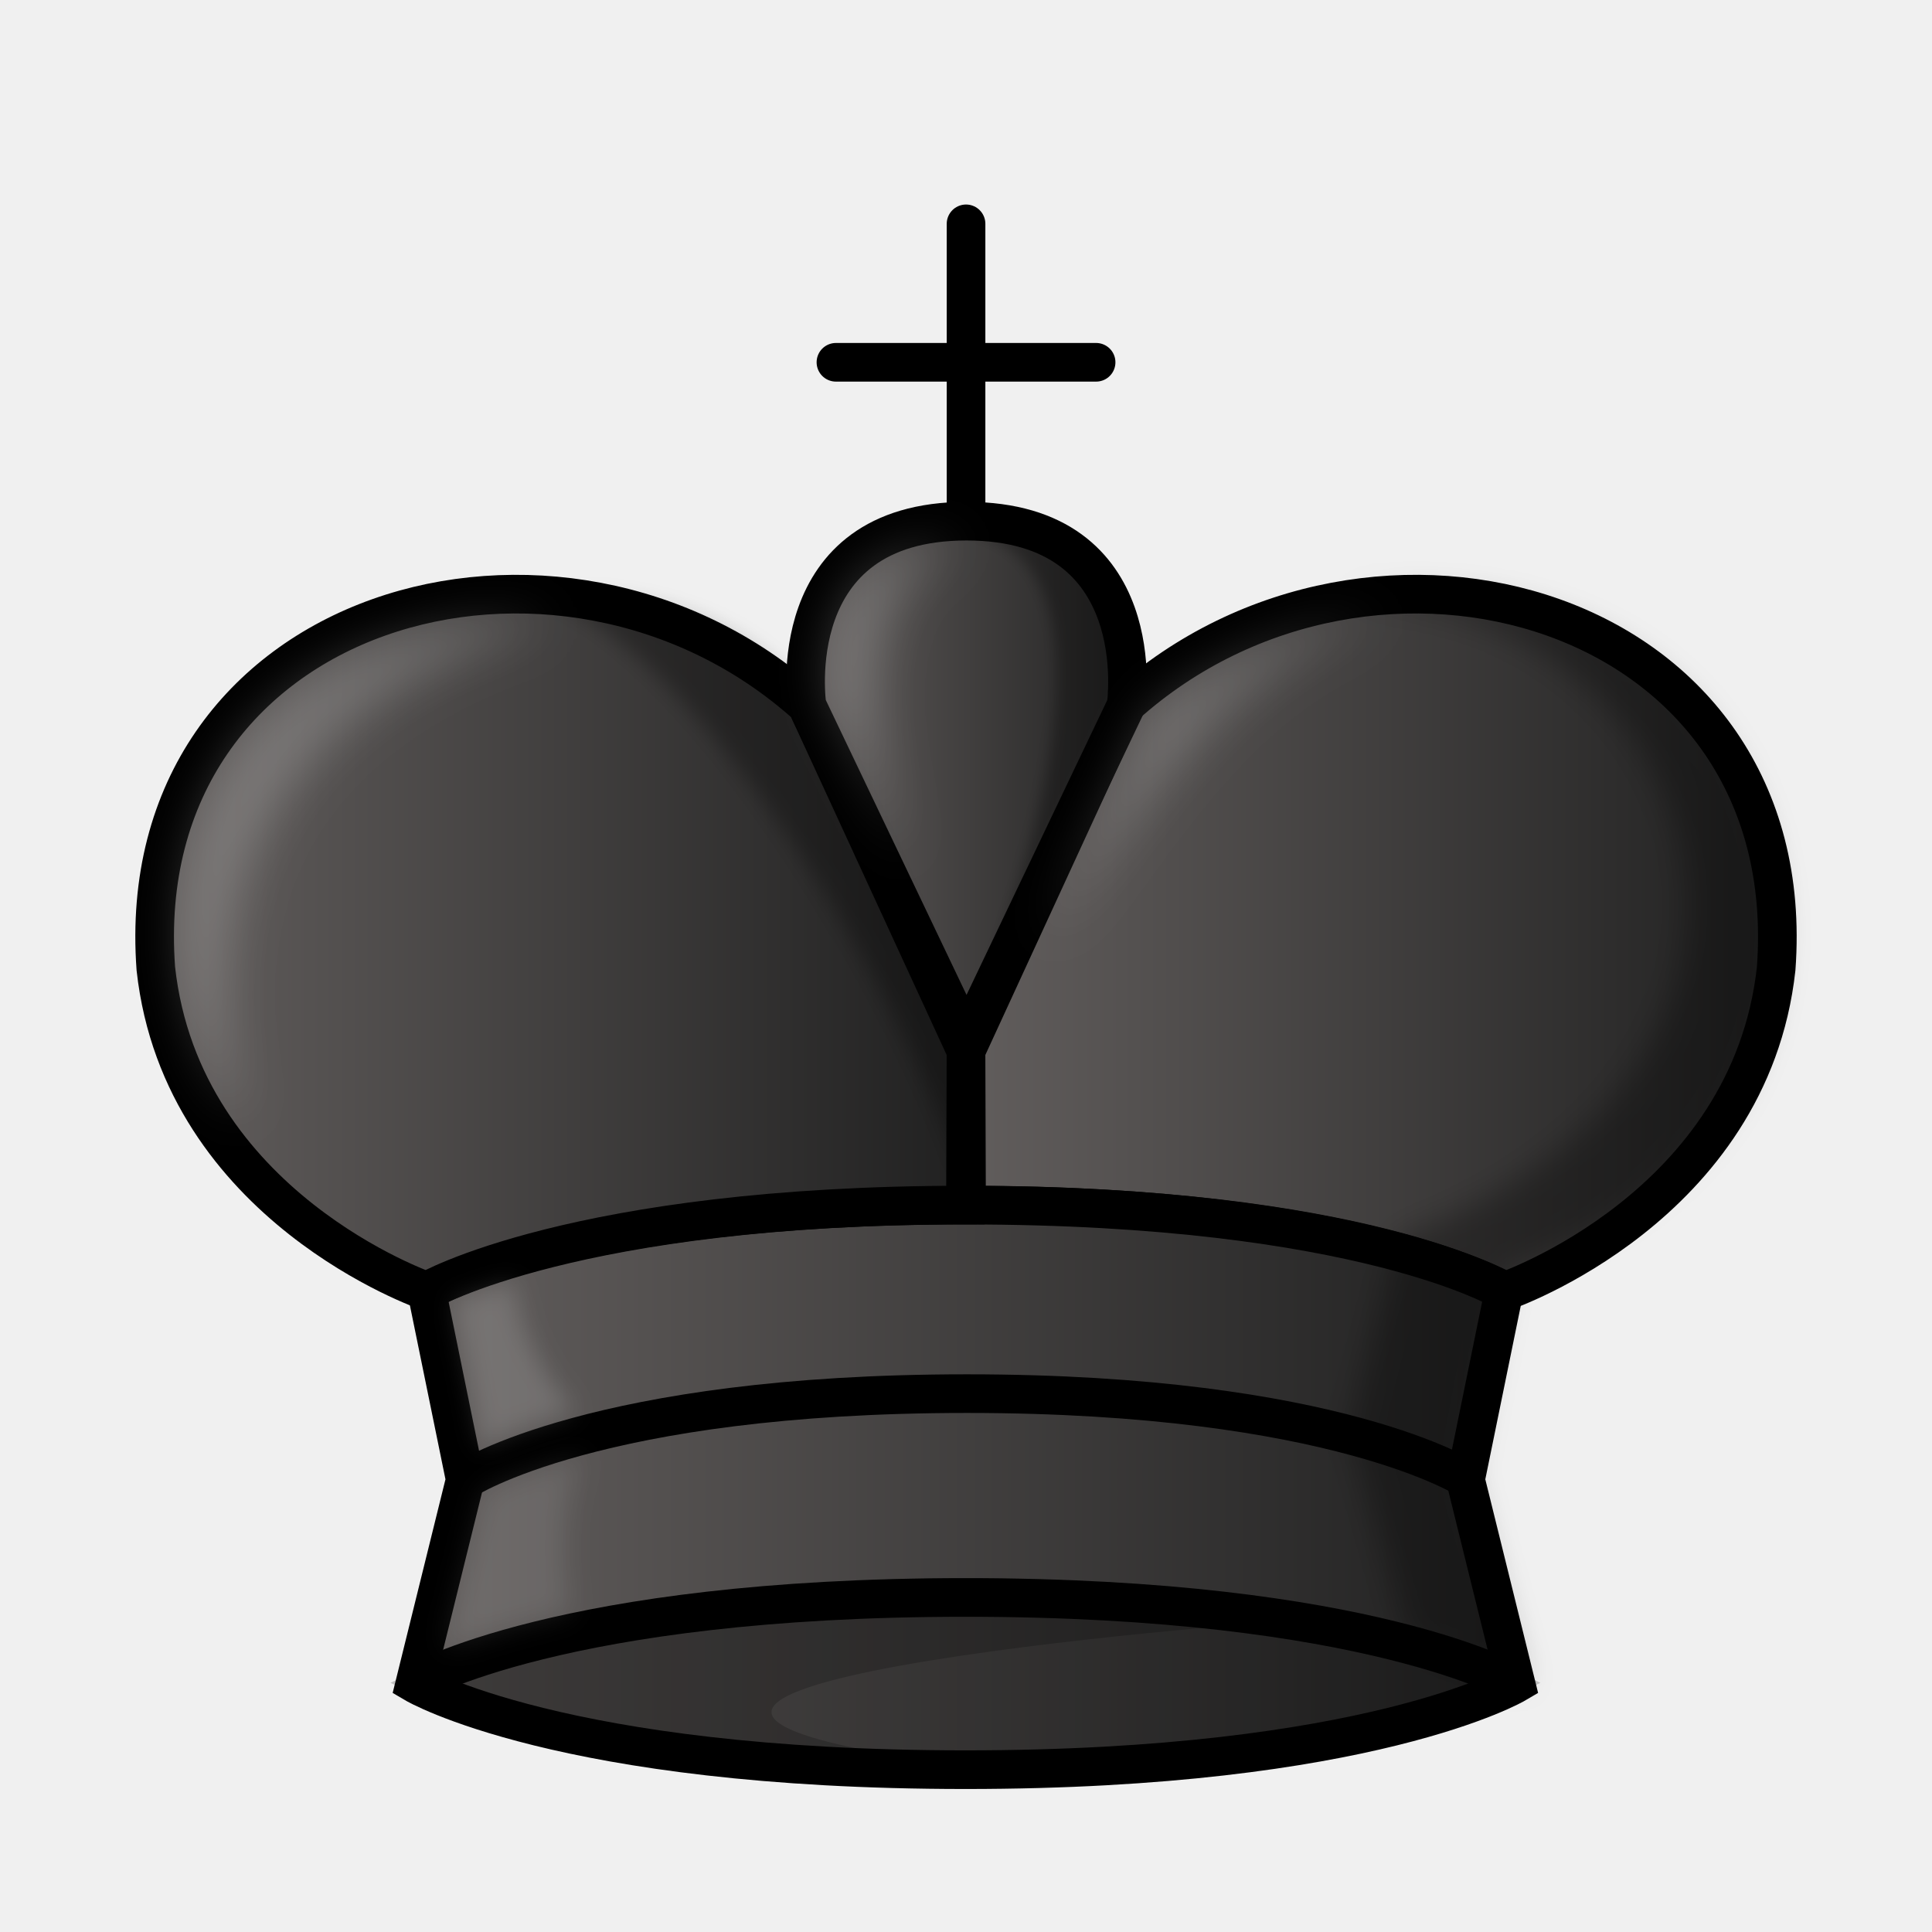
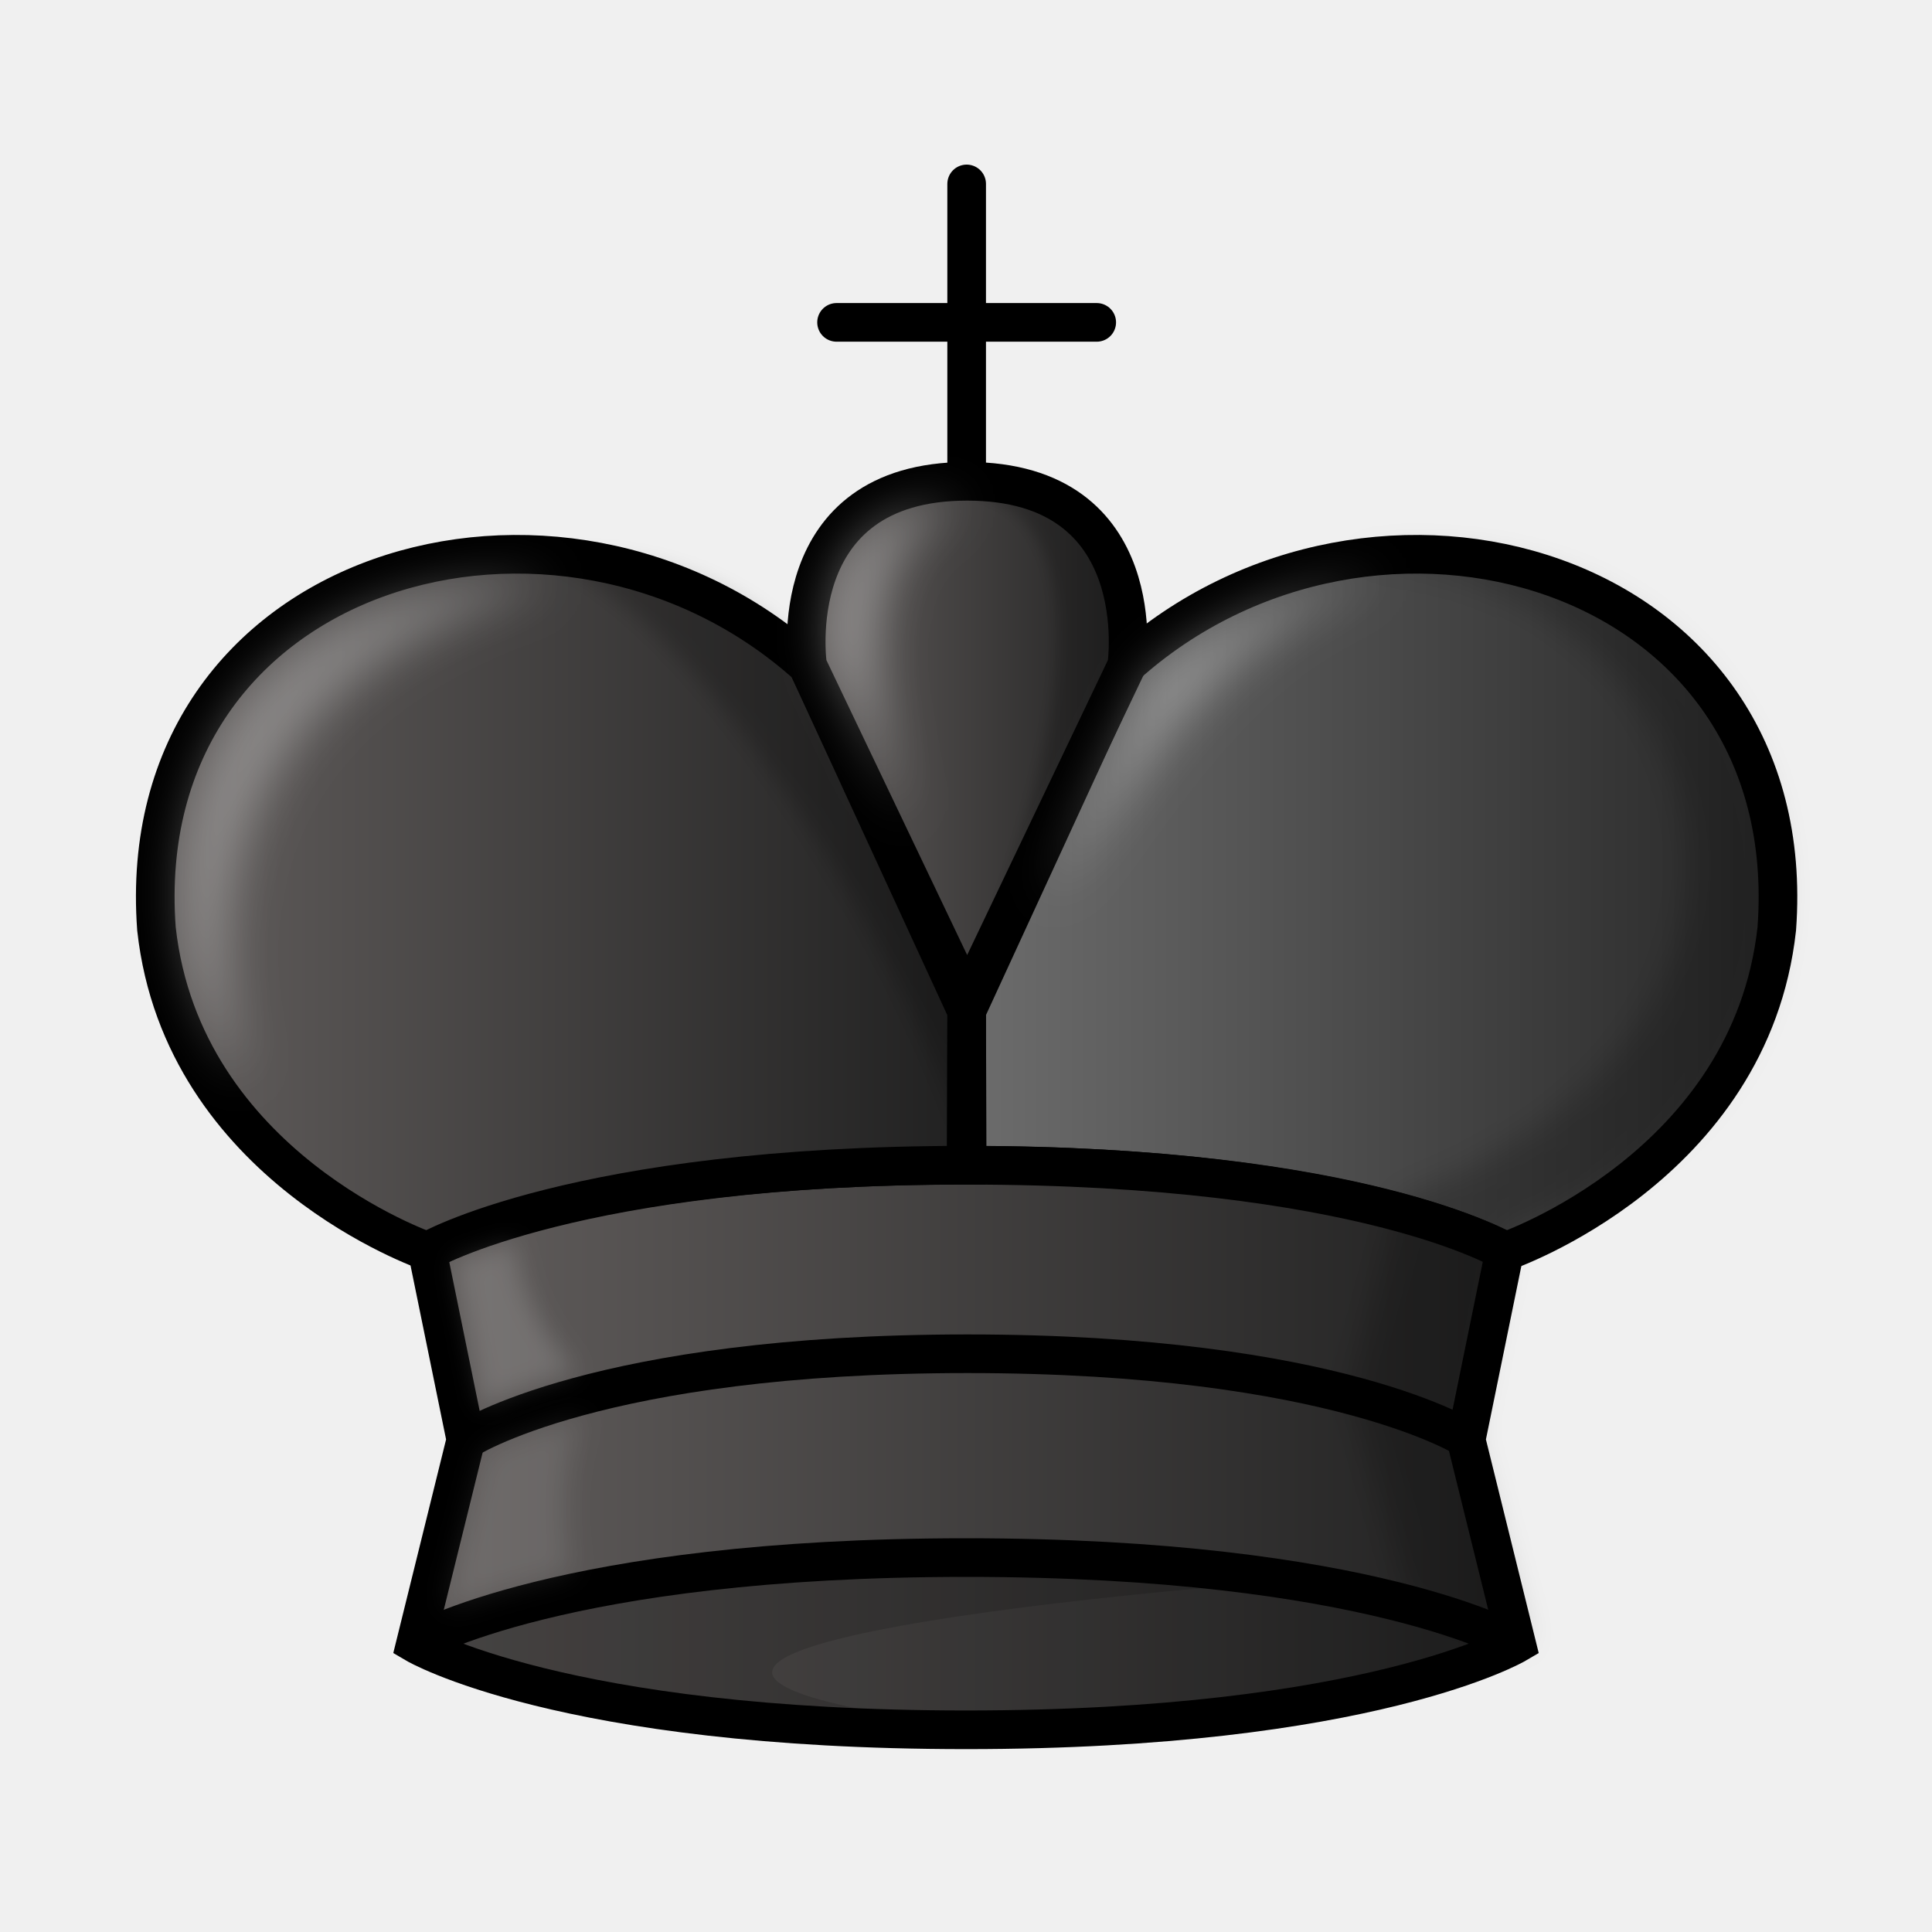
<svg xmlns="http://www.w3.org/2000/svg" xmlns:xlink="http://www.w3.org/1999/xlink" width="50mm" height="50mm" clip-rule="evenodd" fill-rule="evenodd" image-rendering="optimizeQuality" shape-rendering="geometricPrecision" text-rendering="geometricPrecision" version="1.1" viewBox="0 0 50 50">
  <defs>
    <linearGradient id="linearGradient914" x1="9.241" x2="40.761" y1="27.266" y2="27.266" gradientTransform="matrix(.98495 0 0 .98605 .37559 .64119)" gradientUnits="userSpaceOnUse">
      <stop stop-color="#635f5e" offset="0" />
      <stop stop-color="#131111" style="stop-color:#1f1f1f" offset="1" />
    </linearGradient>
    <linearGradient id="linearGradient2161-8" x1="-505.97" x2="-484.22" y1="-408.5" y2="-408.5" gradientTransform="matrix(1.0113,0,0,1.0008,536.2,433.25)" gradientUnits="userSpaceOnUse" xlink:href="#linearGradient914" />
-     <linearGradient id="linearGradient2171-7" x1="-520.15" x2="-490.84" y1="-394.44" y2="-394.44" gradientTransform="matrix(1.0113,0,0,1.0008,536.2,433.25)" gradientUnits="userSpaceOnUse" xlink:href="#linearGradient914" />
-     <linearGradient id="linearGradient2159-9" x1="-526.74" x2="-504.98" y1="-408.5" y2="-408.5" gradientTransform="matrix(1.0113,0,0,1.0008,536.2,433.25)" gradientUnits="userSpaceOnUse" xlink:href="#linearGradient914" />
+     <linearGradient id="linearGradient2171-7" x1="-520.15" x2="-490.84" y1="-394.44" y2="-394.44" gradientTransform="matrix(1.0113 0 0 1.0008 536.22 432.22)" gradientUnits="userSpaceOnUse" xlink:href="#linearGradient914" />
+     <linearGradient id="linearGradient2159-9" x1="-526.74" x2="-504.98" y1="-408.5" y2="-408.5" gradientTransform="matrix(1.0113 0 0 1.0008 536.22 432.22)" gradientUnits="userSpaceOnUse" xlink:href="#linearGradient914" />
    <filter id="filter1644-4" x="-.085" y="-.033" width="1.169" height="1.067" color-interpolation-filters="sRGB">
      <feGaussianBlur stdDeviation="0.392" />
    </filter>
-     <linearGradient id="linearGradient2163-3" x1="-510.08" x2="-500.85" y1="-412.72" y2="-412.72" gradientTransform="matrix(1.0113,0,0,1.0008,536.2,433.25)" gradientUnits="userSpaceOnUse" xlink:href="#linearGradient914" />
+     <linearGradient id="linearGradient2163-3" x1="-510.08" x2="-500.85" y1="-412.72" y2="-412.72" gradientTransform="matrix(1.0113 0 0 1.0008 536.22 432.22)" gradientUnits="userSpaceOnUse" xlink:href="#linearGradient914" />
    <filter id="filter1894-1" x="-.102" y="-.031" width="1.205" height="1.062" color-interpolation-filters="sRGB">
      <feGaussianBlur stdDeviation="0.172" />
    </filter>
    <filter id="filter1898-2" x="-.058" y="-.041" width="1.117" height="1.081" color-interpolation-filters="sRGB">
      <feGaussianBlur stdDeviation="0.258" />
    </filter>
    <filter id="filter1664-2" x="-.15" y="-.11" width="1.299" height="1.22" color-interpolation-filters="sRGB">
      <feGaussianBlur stdDeviation="0.595" />
    </filter>
    <filter id="filter1668-3" x="-.403" y="-.169" width="1.806" height="1.338" color-interpolation-filters="sRGB">
      <feGaussianBlur stdDeviation="0.595" />
    </filter>
    <filter id="filter1672-2" x="-.163" y="-.168" width="1.325" height="1.336" color-interpolation-filters="sRGB">
      <feGaussianBlur stdDeviation="0.595" />
    </filter>
    <filter id="filter1317" x="-.229" y="-.165" width="1.458" height="1.331" color-interpolation-filters="sRGB">
      <feGaussianBlur stdDeviation="0.342" />
    </filter>
    <filter id="filter926" x="-.214" y="-.174" width="1.428" height="1.348" color-interpolation-filters="sRGB">
      <feGaussianBlur stdDeviation="0.304" />
    </filter>
+     <linearGradient id="linearGradient2161-8-5" x1="-505.97" x2="-484.22" y1="-408.5" y2="-408.5" gradientTransform="matrix(1.0113 0 0 1.0008 536.22 432.22)" gradientUnits="userSpaceOnUse">
+       <stop stop-color="#635f5e" style="stop-color:#6e6e6e" offset="0" />
+       <stop stop-color="#131111" style="stop-color:#262626" offset="1" />
+     </linearGradient>
+     <filter id="filter1644-4-0" x="-.085" y="-.033" width="1.169" height="1.067" color-interpolation-filters="sRGB">
+       <feGaussianBlur stdDeviation="0.392" />
+     </filter>
+     <filter id="filter1894-1-9" x="-.102" y="-.031" width="1.205" height="1.062" color-interpolation-filters="sRGB">
+       <feGaussianBlur stdDeviation="0.172" />
+     </filter>
+     <filter id="filter1898-2-5" x="-.058" y="-.041" width="1.117" height="1.081" color-interpolation-filters="sRGB">
+       <feGaussianBlur stdDeviation="0.258" />
+     </filter>
+     <filter id="filter1664-2-5" x="-.15" y="-.11" width="1.299" height="1.22" color-interpolation-filters="sRGB">
+       <feGaussianBlur stdDeviation="0.595" />
+     </filter>
+     <filter id="filter1668-3-1" x="-.403" y="-.169" width="1.806" height="1.338" color-interpolation-filters="sRGB">
+       <feGaussianBlur stdDeviation="0.595" />
+     </filter>
+     <filter id="filter1672-2-4" x="-.163" y="-.168" width="1.325" height="1.336" color-interpolation-filters="sRGB">
+       <feGaussianBlur stdDeviation="0.595" />
+     </filter>
+     <filter id="filter1317-7" x="-.229" y="-.165" width="1.458" height="1.331" color-interpolation-filters="sRGB">
+       <feGaussianBlur stdDeviation="0.342" />
+     </filter>
+     <filter id="filter926-4" x="-.214" y="-.174" width="1.428" height="1.348" color-interpolation-filters="sRGB">
+       <feGaussianBlur stdDeviation="0.304" />
+     </filter>
  </defs>
-   <g clip-rule="evenodd" shape-rendering="geometricPrecision">
-     <g stroke="#000">
-       <path d="m29.116 18.256c6.387-5.741 17.544-2.606 16.851 6.812-0.679 6.17-7.013 8.347-7.013 8.347s-3.827-2.228-13.94-2.228l-0.014-3.993z" fill="url(#linearGradient2161-8)" fill-rule="evenodd" />
-       <path d="m37.927 38.295 1.304 5.276s-3.779 2.228-14.247 2.228c-10.468-2e-4 -14.247-2.228-14.247-2.228l1.304-5.276-0.997-4.878s3.645-2.228 13.941-2.228c10.295-9e-5 13.939 2.228 13.939 2.228z" fill="url(#linearGradient2171-7)" fill-rule="evenodd" />
-       <path d="m10.738 43.57s3.779-2.228 14.248-2.228c10.469-8e-5 14.248 2.228 14.248 2.228" fill="none" image-rendering="optimizeQuality" />
-       <path d="m12.042 38.295s3.394-2.228 12.978-2.228c9.584-9e-5 12.977 2.228 12.977 2.228" fill="none" image-rendering="optimizeQuality" />
-     </g>
-     <g fill-rule="evenodd">
-       <path d="m20.884 18.256c-6.387-5.741-17.544-2.606-16.851 6.812 0.679 6.17 7.013 8.347 7.013 8.347s3.827-2.228 13.94-2.228l0.014-3.993z" fill="url(#linearGradient2159-9)" stroke="#000" />
-       <path d="m21.634 9.376h6.733m-3.366-3.583v7.981" fill="#59917a" image-rendering="optimizeQuality" stroke="#000" stroke-linecap="round" stroke-linejoin="round" />
-       <path transform="matrix(1.0113 0 0 1.0008 536.2 433.25)" d="m-494.08-417.53c-0.555 4e-3 -1.133 0.051-1.732 0.146 9.088-0.224 13.443 11.958 1.394 16.485l-1.272 4.958 1.526 5.482 2.961 1.105-1.489-5.468 0.987-5.207s6.273-1.782 6.934-7.821c0.506-4.624-2.547-9.727-9.309-9.679z" filter="url(#filter1644-4)" image-rendering="optimizeQuality" opacity=".3" style="mix-blend-mode:normal" />
-       <path d="m20.884 18.256 4.13 8.653 4.13-8.653s0.703-4.768-4.13-4.768c-4.833 0-4.13 4.768-4.13 4.768z" fill="url(#linearGradient2163-3)" image-rendering="optimizeQuality" stroke="#000" stroke-linejoin="round" />
-       <path transform="matrix(1.0113 0 0 1.0008 536.2 433.25)" d="m-505.48-419.2c4.757 0.97 0.867 10.52 0.016 13.186 0.024 0.025 3.078-5.404 4.02-8.913 0.089-4.505-3.867-4.393-4.036-4.273z" filter="url(#filter1894-1)" image-rendering="optimizeQuality" opacity=".3" style="mix-blend-mode:normal" />
-       <path transform="matrix(1.0113 0 0 1.0008 536.2 433.25)" d="m-505.49-402.26-9.1e-4 -0.075c9.1e-4 0.075 0.016-3.395 0.016-3.395s-2.681-6.896-4.052-8.914c-1.333-1.964-3.778-2.929-6.565-2.784 3.972 1.765 8.937 10.029 10.602 15.169z" filter="url(#filter1898-2)" image-rendering="optimizeQuality" opacity=".3" style="mix-blend-mode:normal" />
-     </g>
-   </g>
-   <g fill="#fff">
-     <path transform="matrix(1.0113 0 0 1.0008 536.2 433.25)" d="m-523.97-403.93c-1.183-1.646-1.989-3.847-1.429-6.63 1.42-7.069 9.351-6.291 9.351-6.291-11.465 3.465-7.784 12.952-7.922 12.921z" filter="url(#filter1664-2)" opacity=".2" />
-     <path transform="matrix(1.0113 0 0 1.0008 536.2 433.25)" d="m-506.91-410.43-2.09-4.399s-0.683-4.117 3.501-4.053c-4.166 1.33-1.411 8.452-1.411 8.452z" filter="url(#filter1668-3)" opacity=".2" />
-     <path transform="matrix(1.0113 0 0 1.0008 536.2 433.25)" d="m-503.49-408.5 2.721-5.924s2.419-2.222 6.048-2.57c-3.903 1.031-6.259 4.871-8.769 8.493z" filter="url(#filter1672-2)" opacity=".2" />
-   </g>
-   <g clip-rule="evenodd" fill-rule="evenodd" shape-rendering="geometricPrecision">
-     <path d="m25.302 41.388c-10.311 1e-4 -14.564 2.183-14.564 2.183s4.253 2.183 14.564 2.183h0.021c-15.441-1.99 7.315-3.803 8.284-3.811-2.173-0.316-4.917-0.554-8.305-0.554z" image-rendering="optimizeQuality" opacity=".3" style="opacity:.2" />
-     <path d="m24.985 45.76c-9.241 8e-5 -13.744-2.209-13.744-2.209s4.503-2.209 13.744-2.209c9.241-8e-5 13.744 2.209 13.744 2.209s-4.503 2.209-13.744 2.209z" image-rendering="optimizeQuality" opacity=".3" stroke="#000" style="opacity:.2" />
-     <path d="m12.537 38.628c0.85-0.45 1.729-0.643 2.593-0.962-0.588 0.841-0.634 2.724-0.357 4.062 0 0-0.892 0.124-3.232 0.904z" fill="#fff" filter="url(#filter1317)" image-rendering="optimizeQuality" opacity=".1" />
-     <path d="m12.492 37.47c0.089-0.025 0.106-0.271 2.405-0.944-1.59-1.777-1.589-3.359-1.589-3.359l-1.545 0.515z" fill="#fff" filter="url(#filter926)" image-rendering="optimizeQuality" opacity=".15" />
-   </g>
+   <path d="m29.132 17.224c6.387-5.741 17.544-2.606 16.851 6.812-0.679 6.17-7.013 8.347-7.013 8.347s-3.827-2.228-13.94-2.228l-0.014-3.993z" fill="url(#linearGradient2161-8)" fill-rule="evenodd" style="clip-rule:evenodd;fill:url(#linearGradient2161-8-5);image-rendering:optimizeQuality;shape-rendering:geometricPrecision;stroke:#000000" />
+   <path d="m37.943 37.263 1.304 5.276s-3.779 2.228-14.247 2.228c-10.468-2e-4 -14.247-2.228-14.247-2.228l1.304-5.276-0.997-4.878s3.645-2.228 13.941-2.228c10.295-9e-5 13.939 2.228 13.939 2.228z" fill="url(#linearGradient2171-7)" fill-rule="evenodd" style="clip-rule:evenodd;fill:url(#linearGradient2171-7);image-rendering:optimizeQuality;shape-rendering:geometricPrecision;stroke:#000000" />
+   <path d="m10.754 42.538s3.779-2.228 14.248-2.228c10.469-8e-5 14.248 2.228 14.248 2.228" fill="none" image-rendering="optimizeQuality" style="clip-rule:evenodd;fill-rule:evenodd;shape-rendering:geometricPrecision;stroke:#000000" />
+   <path d="m12.058 37.263s3.394-2.228 12.978-2.228c9.584-9e-5 12.977 2.228 12.977 2.228" fill="none" image-rendering="optimizeQuality" style="clip-rule:evenodd;fill-rule:evenodd;shape-rendering:geometricPrecision;stroke:#000000" />
+   <path d="m20.9 17.224c-6.387-5.741-17.544-2.606-16.851 6.812 0.679 6.17 7.013 8.347 7.013 8.347s3.827-2.228 13.94-2.228l0.014-3.993z" fill="url(#linearGradient2159-9)" stroke="#000000" style="clip-rule:evenodd;fill-rule:evenodd;fill:url(#linearGradient2159-9);image-rendering:optimizeQuality;shape-rendering:geometricPrecision" />
+   <path d="m21.65 8.343h6.733m-3.366-3.583v7.981" fill="#59917a" image-rendering="optimizeQuality" stroke="#000000" stroke-linecap="round" stroke-linejoin="round" style="clip-rule:evenodd;fill-rule:evenodd;shape-rendering:geometricPrecision" />
+   <path transform="matrix(1.0113 0 0 1.0008 536.22 432.22)" d="m-494.08-417.53c-0.555 4e-3 -1.133 0.051-1.732 0.146 9.088-0.224 13.443 11.958 1.394 16.485l-1.272 4.958 1.526 5.482 2.961 1.105-1.489-5.468 0.987-5.207s6.273-1.782 6.934-7.821c0.506-4.624-2.547-9.727-9.309-9.679z" filter="url(#filter1644-4)" image-rendering="optimizeQuality" opacity=".3" style="clip-rule:evenodd;fill-rule:evenodd;filter:url(#filter1644-4-0);mix-blend-mode:normal;opacity:.2;shape-rendering:geometricPrecision" />
+   <path d="m20.9 17.224 4.13 8.653 4.13-8.653s0.703-4.768-4.13-4.768c-4.833 0-4.13 4.768-4.13 4.768z" fill="url(#linearGradient2163-3)" image-rendering="optimizeQuality" stroke="#000000" stroke-linejoin="round" style="clip-rule:evenodd;fill-rule:evenodd;fill:url(#linearGradient2163-3);shape-rendering:geometricPrecision" />
+   <path transform="matrix(1.0113 0 0 1.0008 536.22 432.22)" d="m-505.48-419.2c4.757 0.97 0.867 10.52 0.016 13.186 0.024 0.025 3.078-5.404 4.02-8.913 0.089-4.505-3.867-4.393-4.036-4.273z" filter="url(#filter1894-1)" image-rendering="optimizeQuality" opacity=".3" style="clip-rule:evenodd;fill-rule:evenodd;filter:url(#filter1894-1-9);mix-blend-mode:normal;opacity:.2;shape-rendering:geometricPrecision" />
+   <path transform="matrix(1.0113 0 0 1.0008 536.22 432.22)" d="m-505.49-402.26-9.1e-4 -0.075c9.1e-4 0.075 0.016-3.395 0.016-3.395s-2.681-6.896-4.052-8.914c-1.333-1.964-3.778-2.929-6.565-2.784 3.972 1.765 8.937 10.029 10.602 15.169z" filter="url(#filter1898-2)" image-rendering="optimizeQuality" opacity=".3" style="clip-rule:evenodd;fill-rule:evenodd;filter:url(#filter1898-2-5);mix-blend-mode:normal;opacity:.2;shape-rendering:geometricPrecision" />
+   <path transform="matrix(1.0113 0 0 1.0008 536.22 432.22)" d="m-523.97-403.93c-1.183-1.646-1.989-3.847-1.429-6.63 1.42-7.069 9.351-6.291 9.351-6.291-11.465 3.465-7.784 12.952-7.922 12.921z" filter="url(#filter1664-2)" opacity=".2" style="clip-rule:evenodd;fill-rule:evenodd;fill:#ffffff;filter:url(#filter1664-2-5);image-rendering:optimizeQuality;opacity:.3;shape-rendering:geometricPrecision" />
+   <path transform="matrix(1.0113 0 0 1.0008 536.22 432.22)" d="m-506.91-410.43-2.09-4.399s-0.683-4.117 3.501-4.053c-4.166 1.33-1.411 8.452-1.411 8.452z" filter="url(#filter1668-3)" opacity=".2" style="clip-rule:evenodd;fill-rule:evenodd;fill:#ffffff;filter:url(#filter1668-3-1);image-rendering:optimizeQuality;opacity:.35;shape-rendering:geometricPrecision" />
+   <path transform="matrix(1.0113 0 0 1.0008 536.22 432.22)" d="m-503.49-408.5 2.721-5.924s2.419-2.222 6.048-2.57c-3.903 1.031-6.259 4.871-8.769 8.493z" filter="url(#filter1672-2)" opacity=".2" style="clip-rule:evenodd;fill-rule:evenodd;fill:#ffffff;filter:url(#filter1672-2-4);image-rendering:optimizeQuality;opacity:.35;shape-rendering:geometricPrecision" />
+   <path d="m25.318 40.356c-10.311 1e-4 -14.564 2.183-14.564 2.183s4.253 2.183 14.564 2.183h0.021c-15.441-1.99 7.315-3.803 8.284-3.811-2.173-0.316-4.917-0.554-8.305-0.554z" image-rendering="optimizeQuality" opacity=".3" style="clip-rule:evenodd;fill-rule:evenodd;opacity:.15;shape-rendering:geometricPrecision" />
+   <path d="m25.001 44.728c-9.241 8e-5 -13.744-2.209-13.744-2.209s4.503-2.209 13.744-2.209c9.241-8e-5 13.744 2.209 13.744 2.209s-4.503 2.209-13.744 2.209z" image-rendering="optimizeQuality" opacity=".3" stroke="#000000" style="clip-rule:evenodd;fill-rule:evenodd;opacity:.15;shape-rendering:geometricPrecision;stroke-width:0" />
+   <path d="m12.553 37.596c0.85-0.45 1.729-0.643 2.593-0.962-0.588 0.841-0.634 2.724-0.357 4.062 0 0-0.892 0.124-3.232 0.904z" fill="#ffffff" filter="url(#filter1317)" image-rendering="optimizeQuality" opacity=".1" style="clip-rule:evenodd;fill-rule:evenodd;filter:url(#filter1317-7);opacity:.1;shape-rendering:geometricPrecision" />
+   <path d="m12.508 36.438c0.089-0.025 0.106-0.271 2.405-0.944-1.59-1.777-1.589-3.359-1.589-3.359l-1.545 0.515z" fill="#ffffff" filter="url(#filter926)" image-rendering="optimizeQuality" opacity=".15" style="clip-rule:evenodd;fill-rule:evenodd;filter:url(#filter926-4);opacity:.15;shape-rendering:geometricPrecision" />
</svg>
